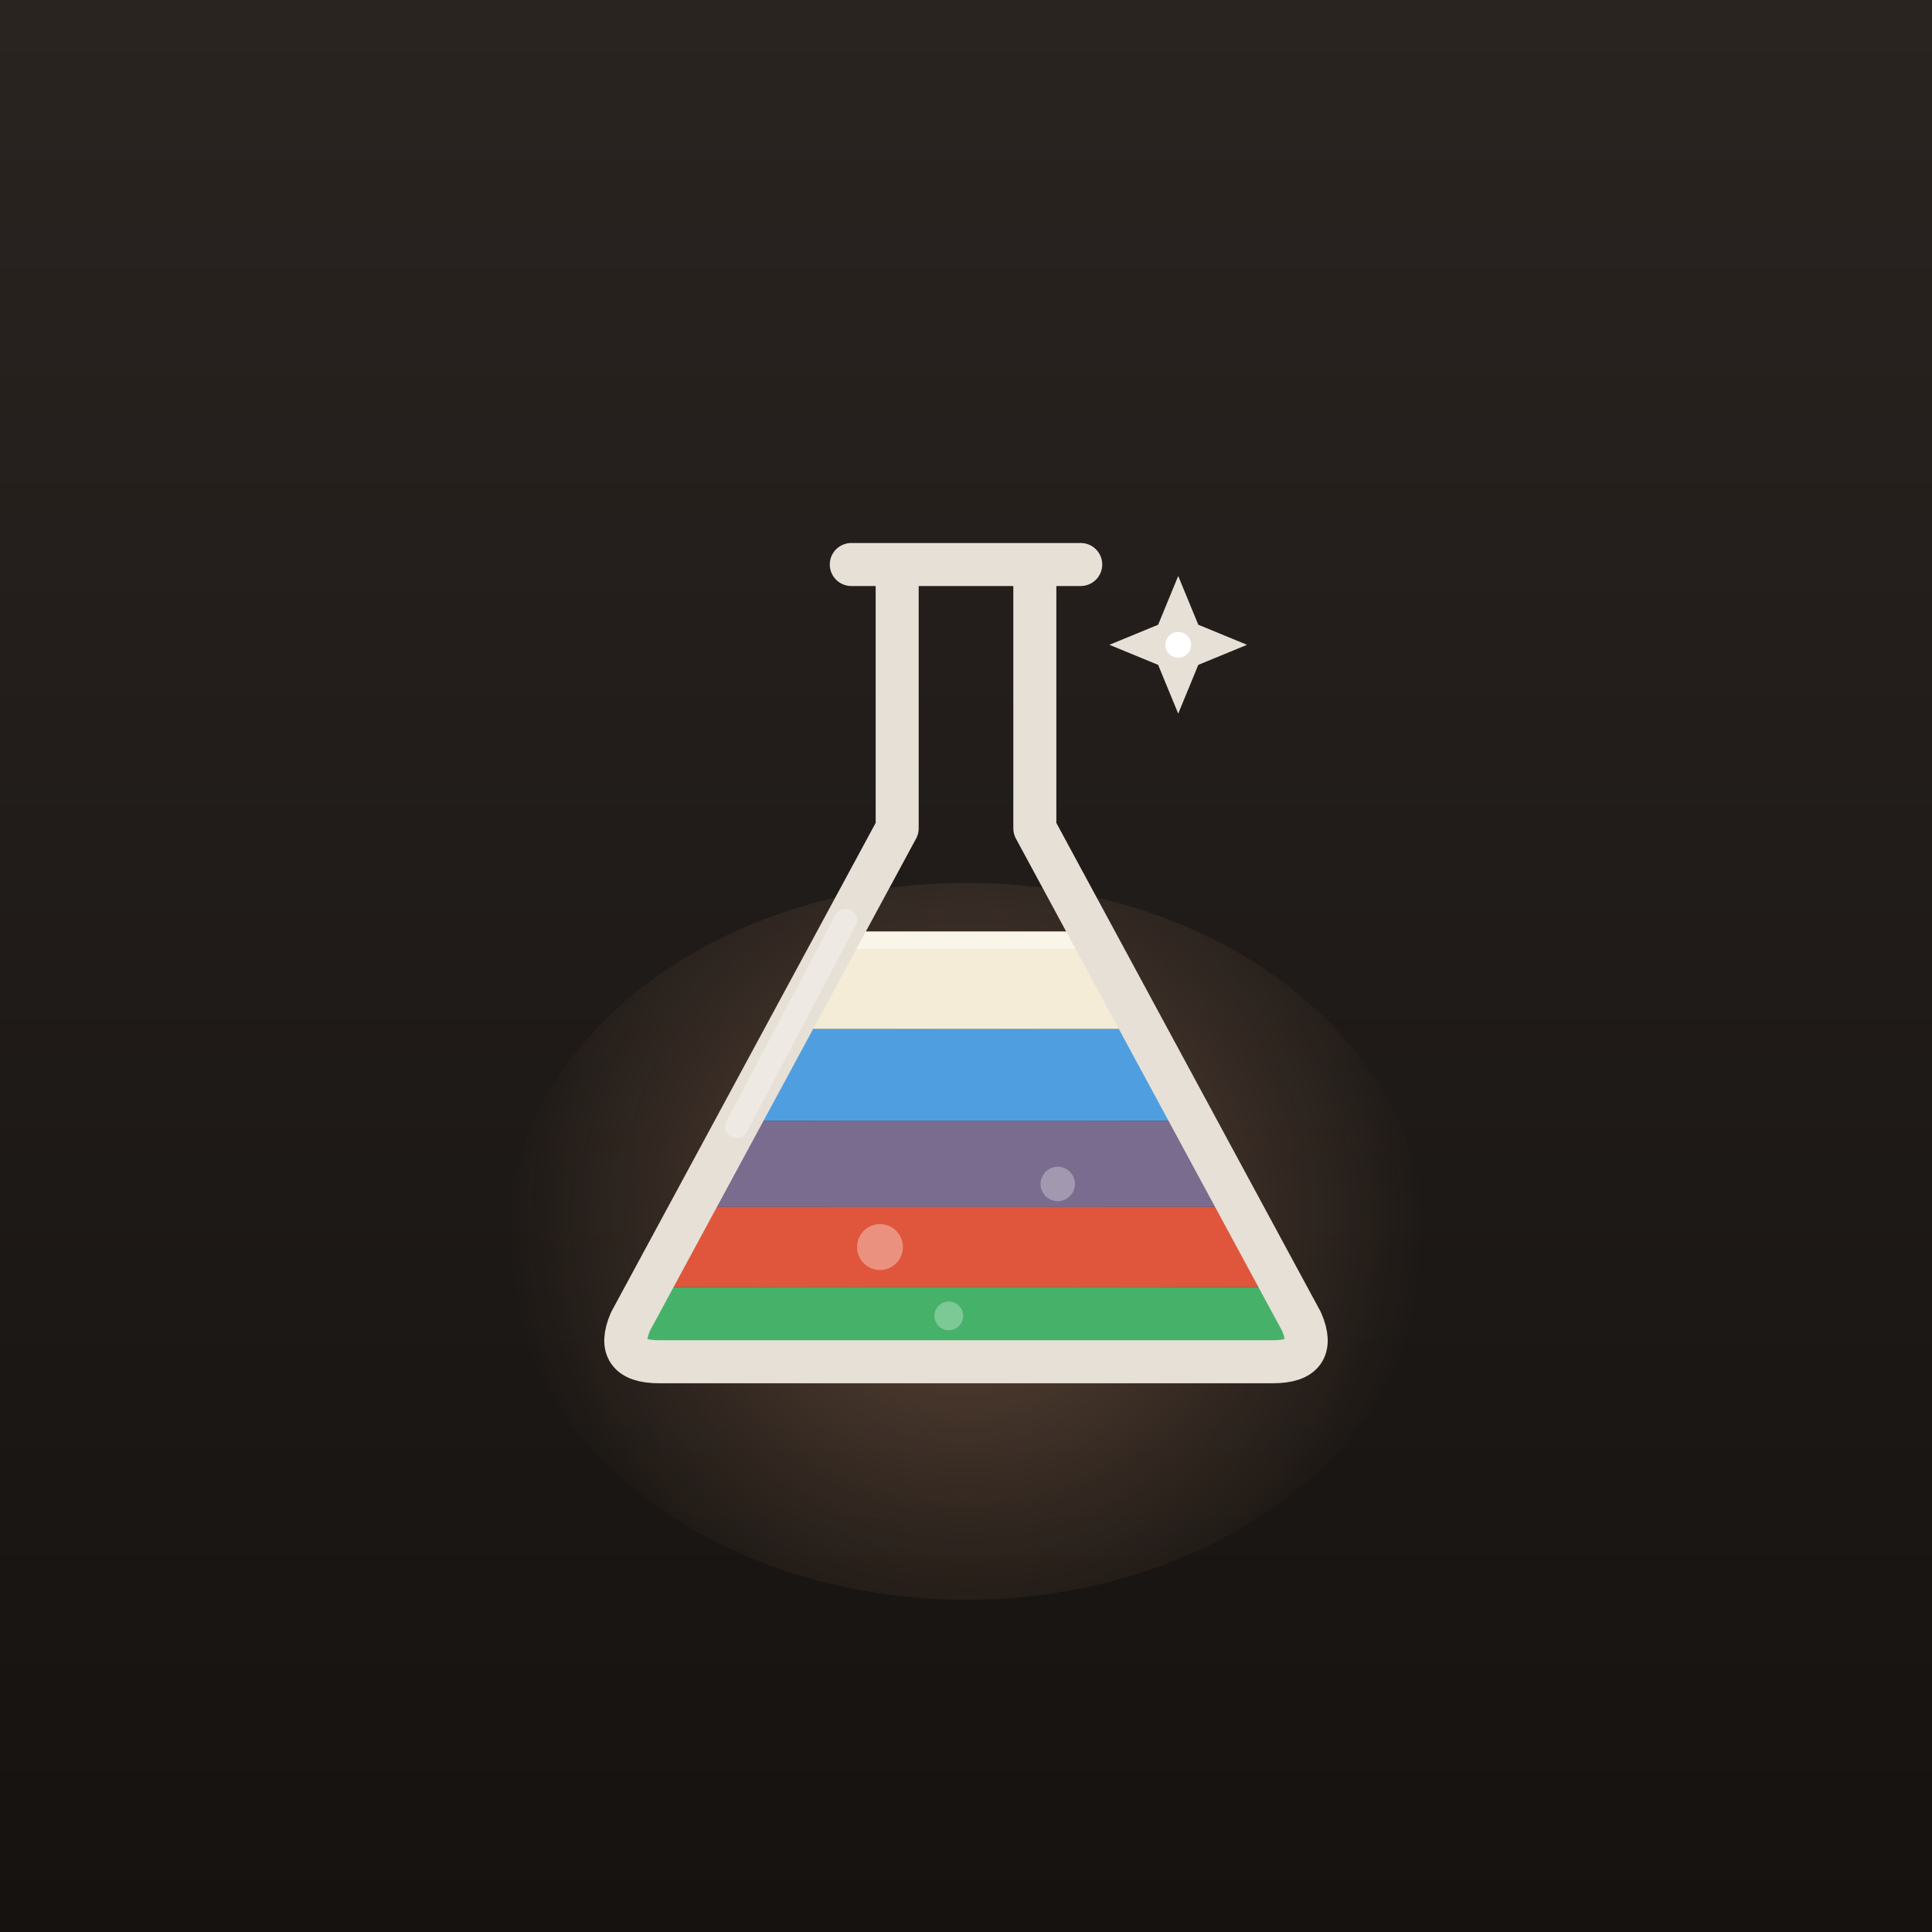
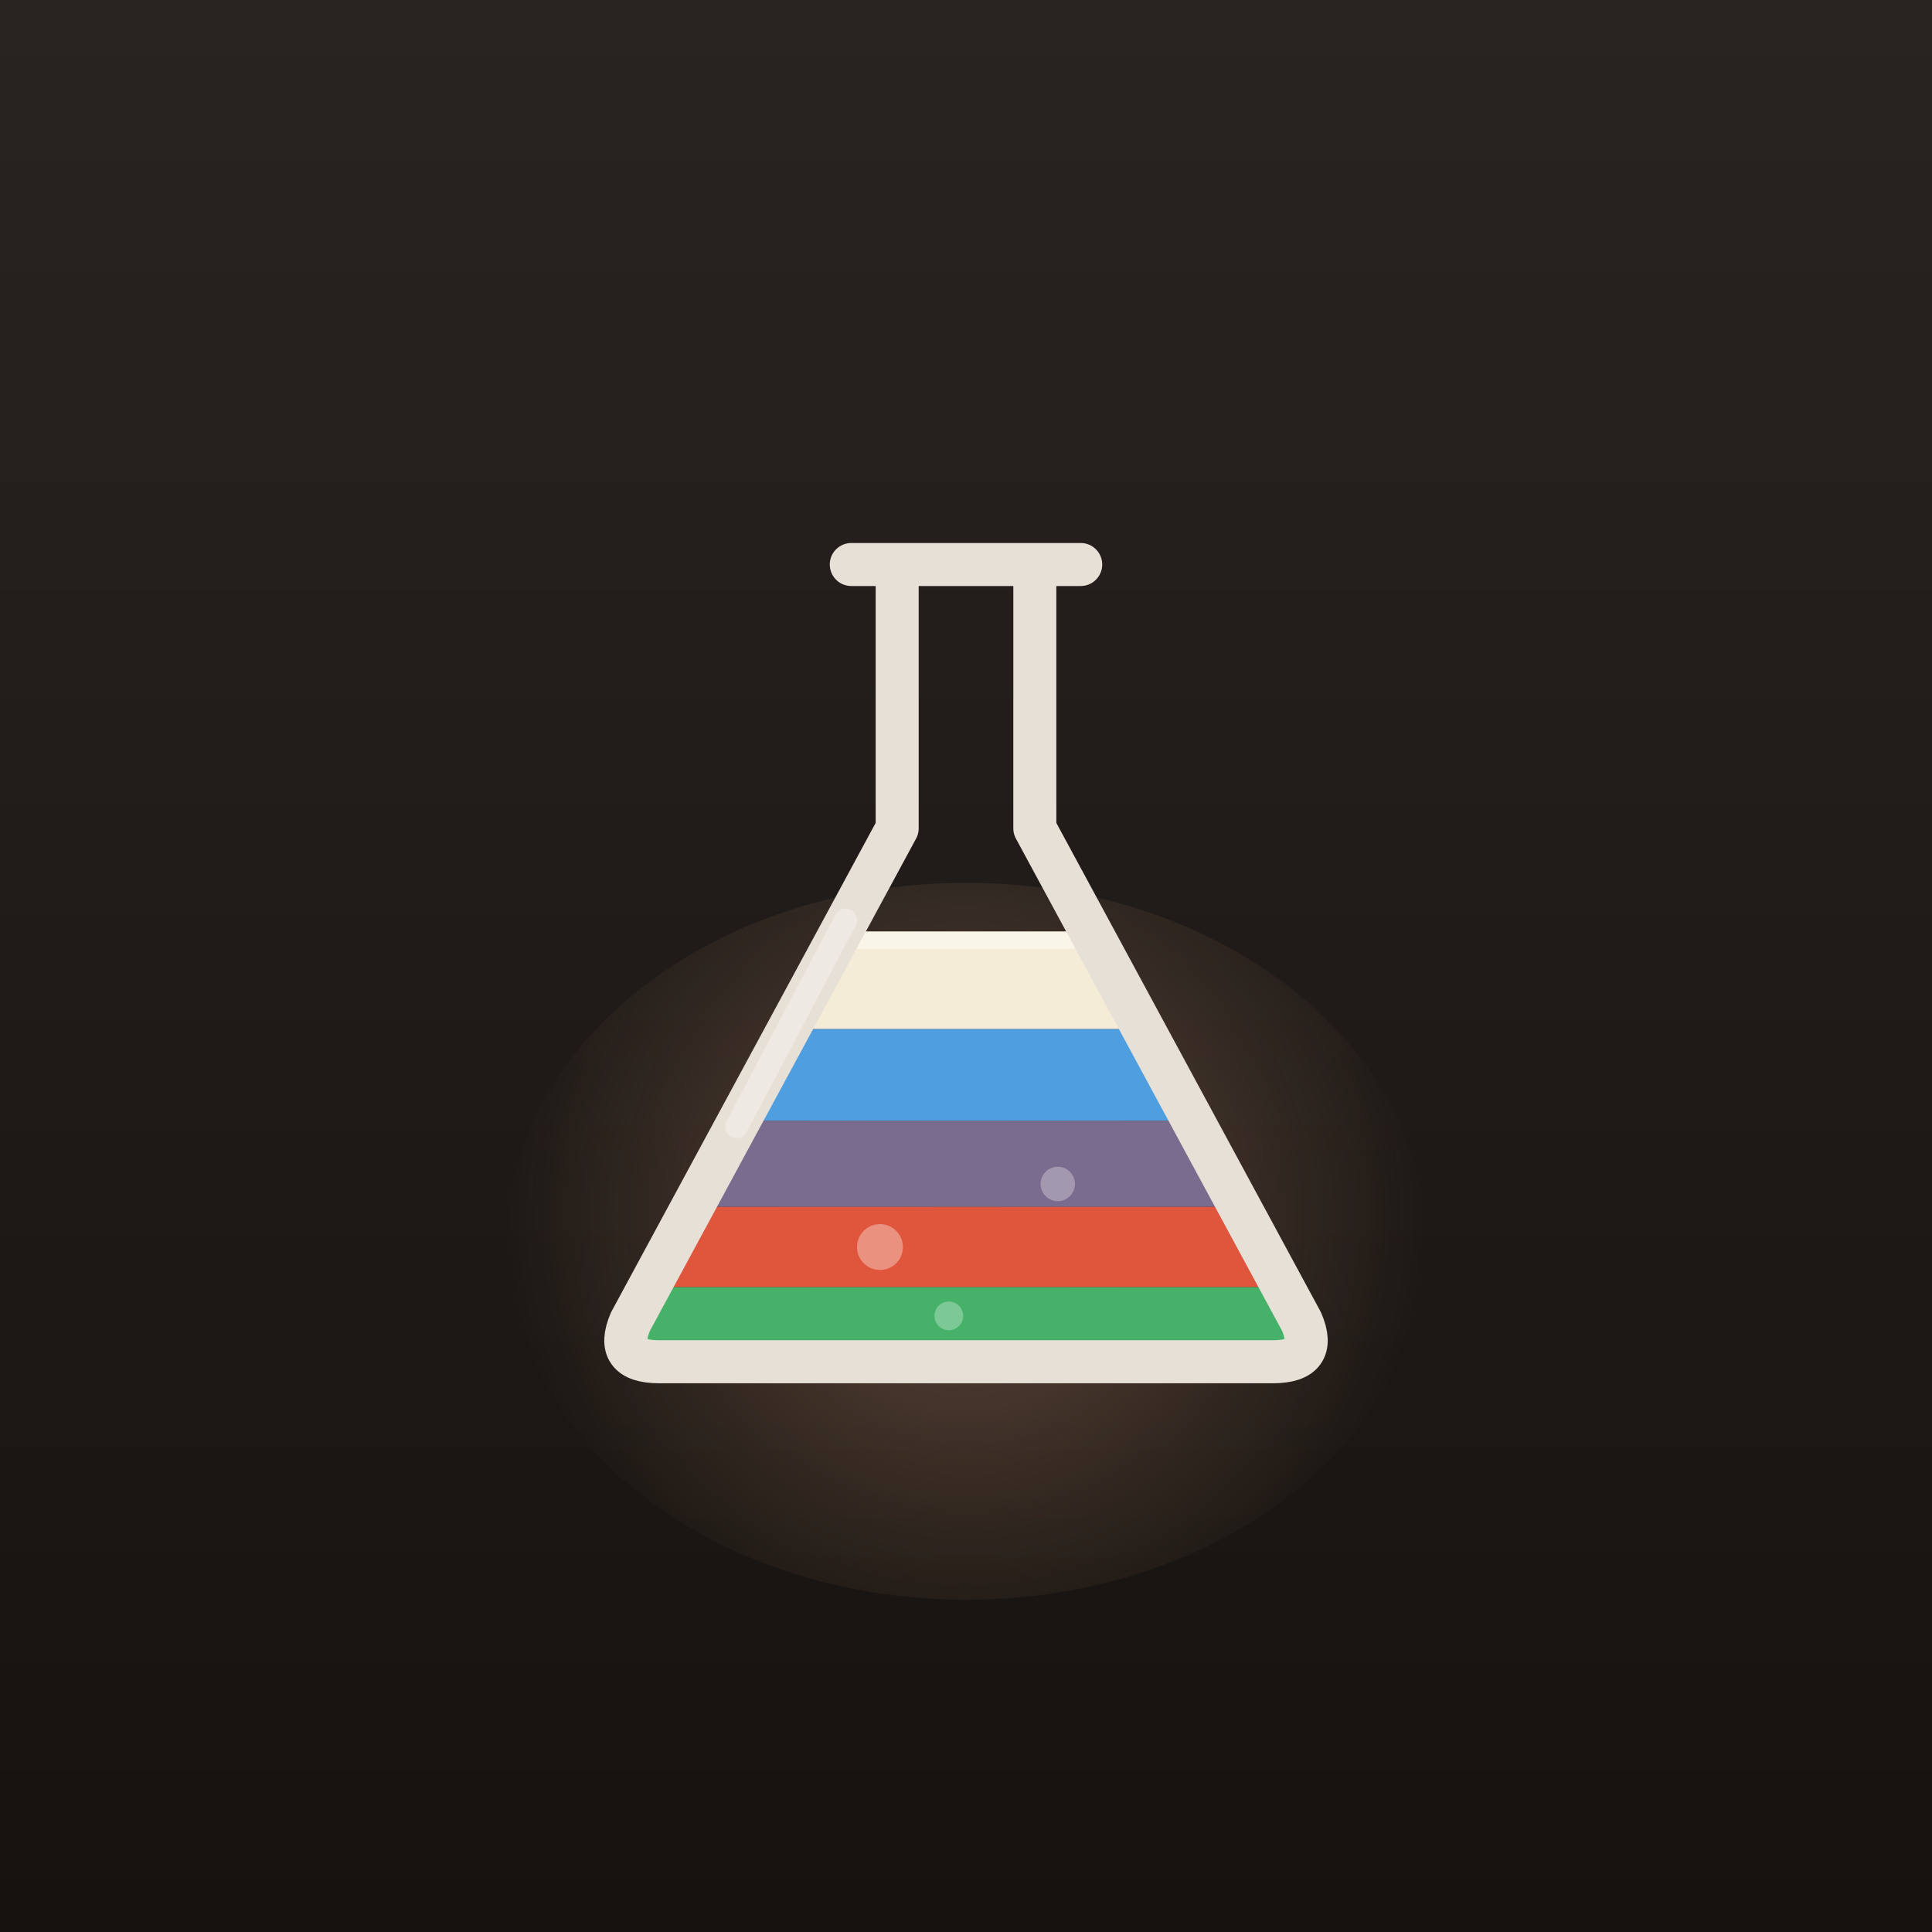
<svg xmlns="http://www.w3.org/2000/svg" width="512" height="512" viewBox="0 0 512 512" fill="none" role="img" aria-label="Project Brew">
  <defs>
    <linearGradient id="bg" x1="0" y1="0" x2="0" y2="512" gradientUnits="userSpaceOnUse">
      <stop offset="0" stop-color="#2a2421" />
      <stop offset="1" stop-color="#15120f" />
    </linearGradient>
    <radialGradient id="glow" cx="256" cy="350" r="160" gradientUnits="userSpaceOnUse">
      <stop offset="0" stop-color="#c89172" stop-opacity="0.40" />
      <stop offset="1" stop-color="#c89172" stop-opacity="0" />
    </radialGradient>
    <clipPath id="inner">
      <path d="M232 124 L232 214 L139 386 Q133 400 149 400 L363 400 Q379 400 373 386 L280 214 L280 124 Z" />
    </clipPath>
  </defs>
  <rect width="512" height="512" fill="url(#bg)" />
  <g transform="translate(256 256) scale(0.76) translate(-256 -262)">
    <ellipse cx="256" cy="358" rx="160" ry="125" fill="url(#glow)" />
    <g clip-path="url(#inner)">
      <rect x="110" y="250" width="292" height="34" fill="#f4ecd6" />
      <rect x="110" y="284" width="292" height="32" fill="#4f9fe0" />
      <rect x="110" y="316" width="292" height="30" fill="#7a6c8f" />
      <rect x="110" y="346" width="292" height="28" fill="#e0563c" />
      <rect x="110" y="374" width="292" height="26" fill="#46b269" />
      <rect x="110" y="250" width="292" height="6" fill="#fbf7ec" opacity="0.85" />
      <circle cx="226" cy="360" r="8" fill="#ffffff" opacity="0.35" />
      <circle cx="288" cy="338" r="6" fill="#ffffff" opacity="0.30" />
      <circle cx="250" cy="384" r="5" fill="#ffffff" opacity="0.30" />
    </g>
    <path d="M232 124 L232 214 L139 386 Q133 400 149 400 L363 400 Q379 400 373 386 L280 214 L280 124" fill="none" stroke="#e7e0d6" stroke-width="15" stroke-linecap="round" stroke-linejoin="round" />
    <path d="M216 122 L296 122" stroke="#e7e0d6" stroke-width="15" stroke-linecap="round" />
    <path d="M214 246 L176 318" stroke="#ffffff" stroke-width="8" stroke-linecap="round" opacity="0.30" />
-     <g transform="translate(330 150)">
-       <path d="M0 -24 L7 -7 L24 0 L7 7 L0 24 L-7 7 L-24 0 L-7 -7 Z" fill="#e7e0d6" />
-       <circle cx="0" cy="0" r="4.5" fill="#fff" />
-     </g>
  </g>
</svg>
